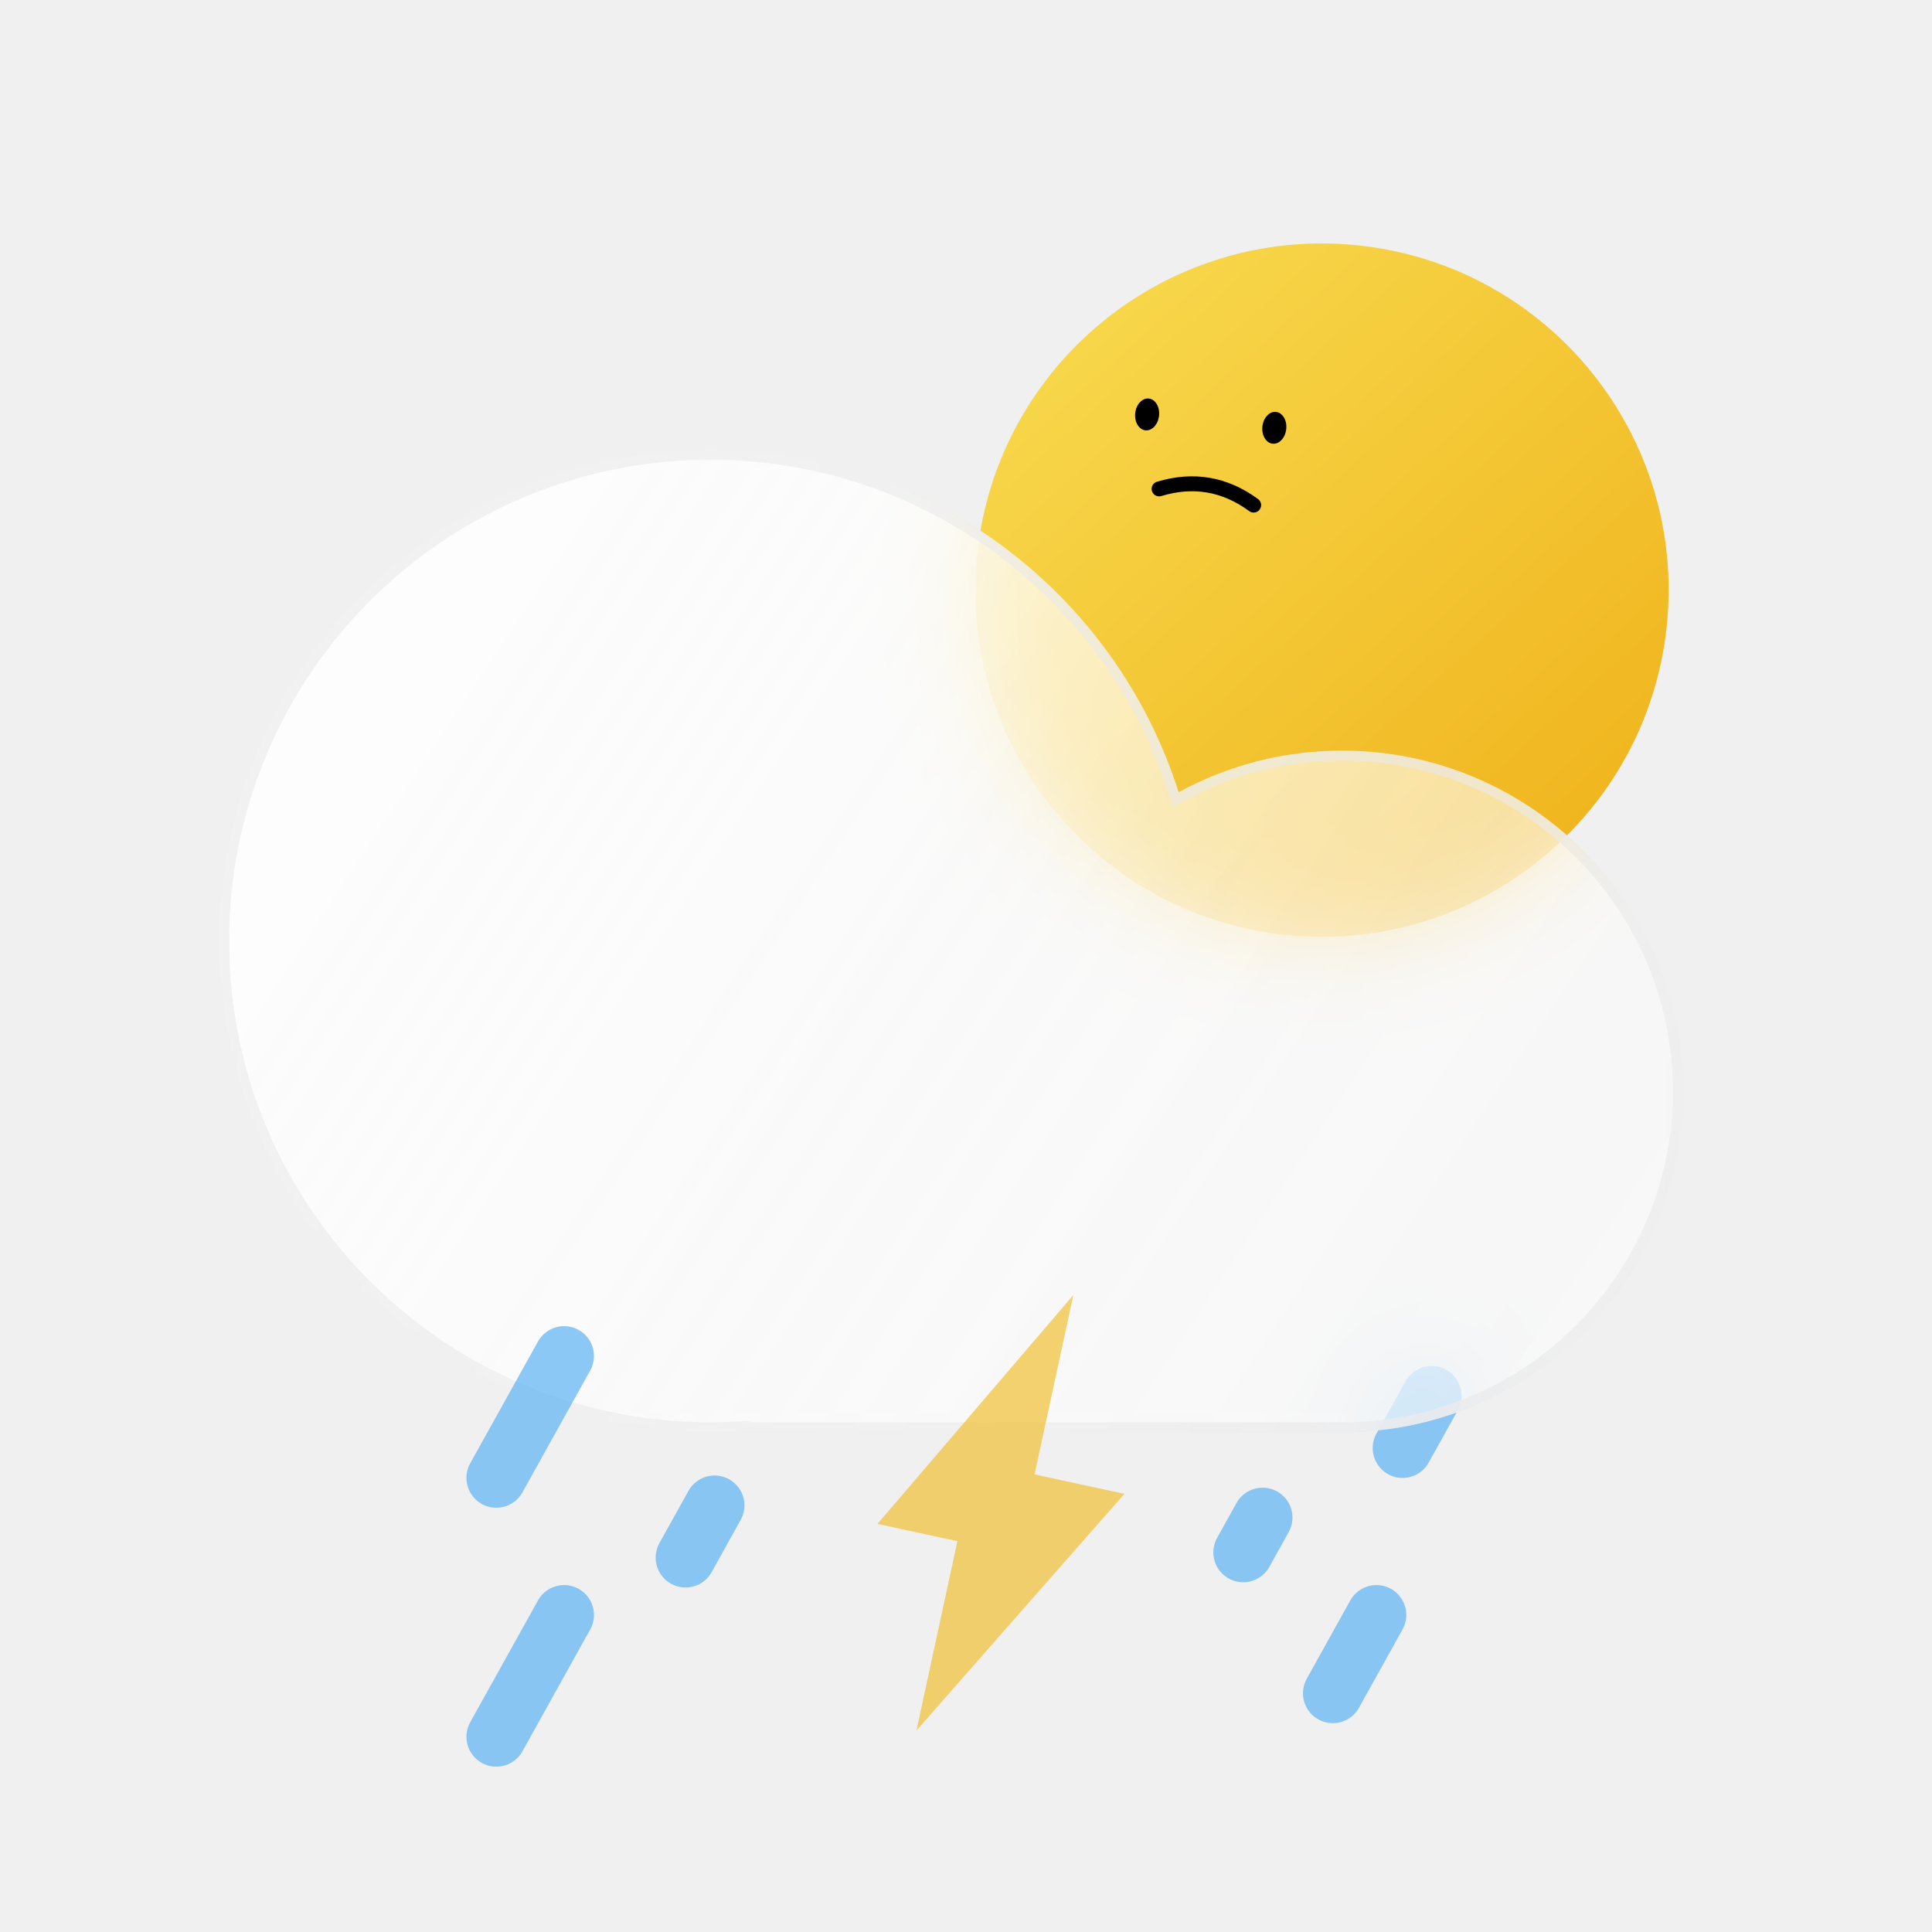
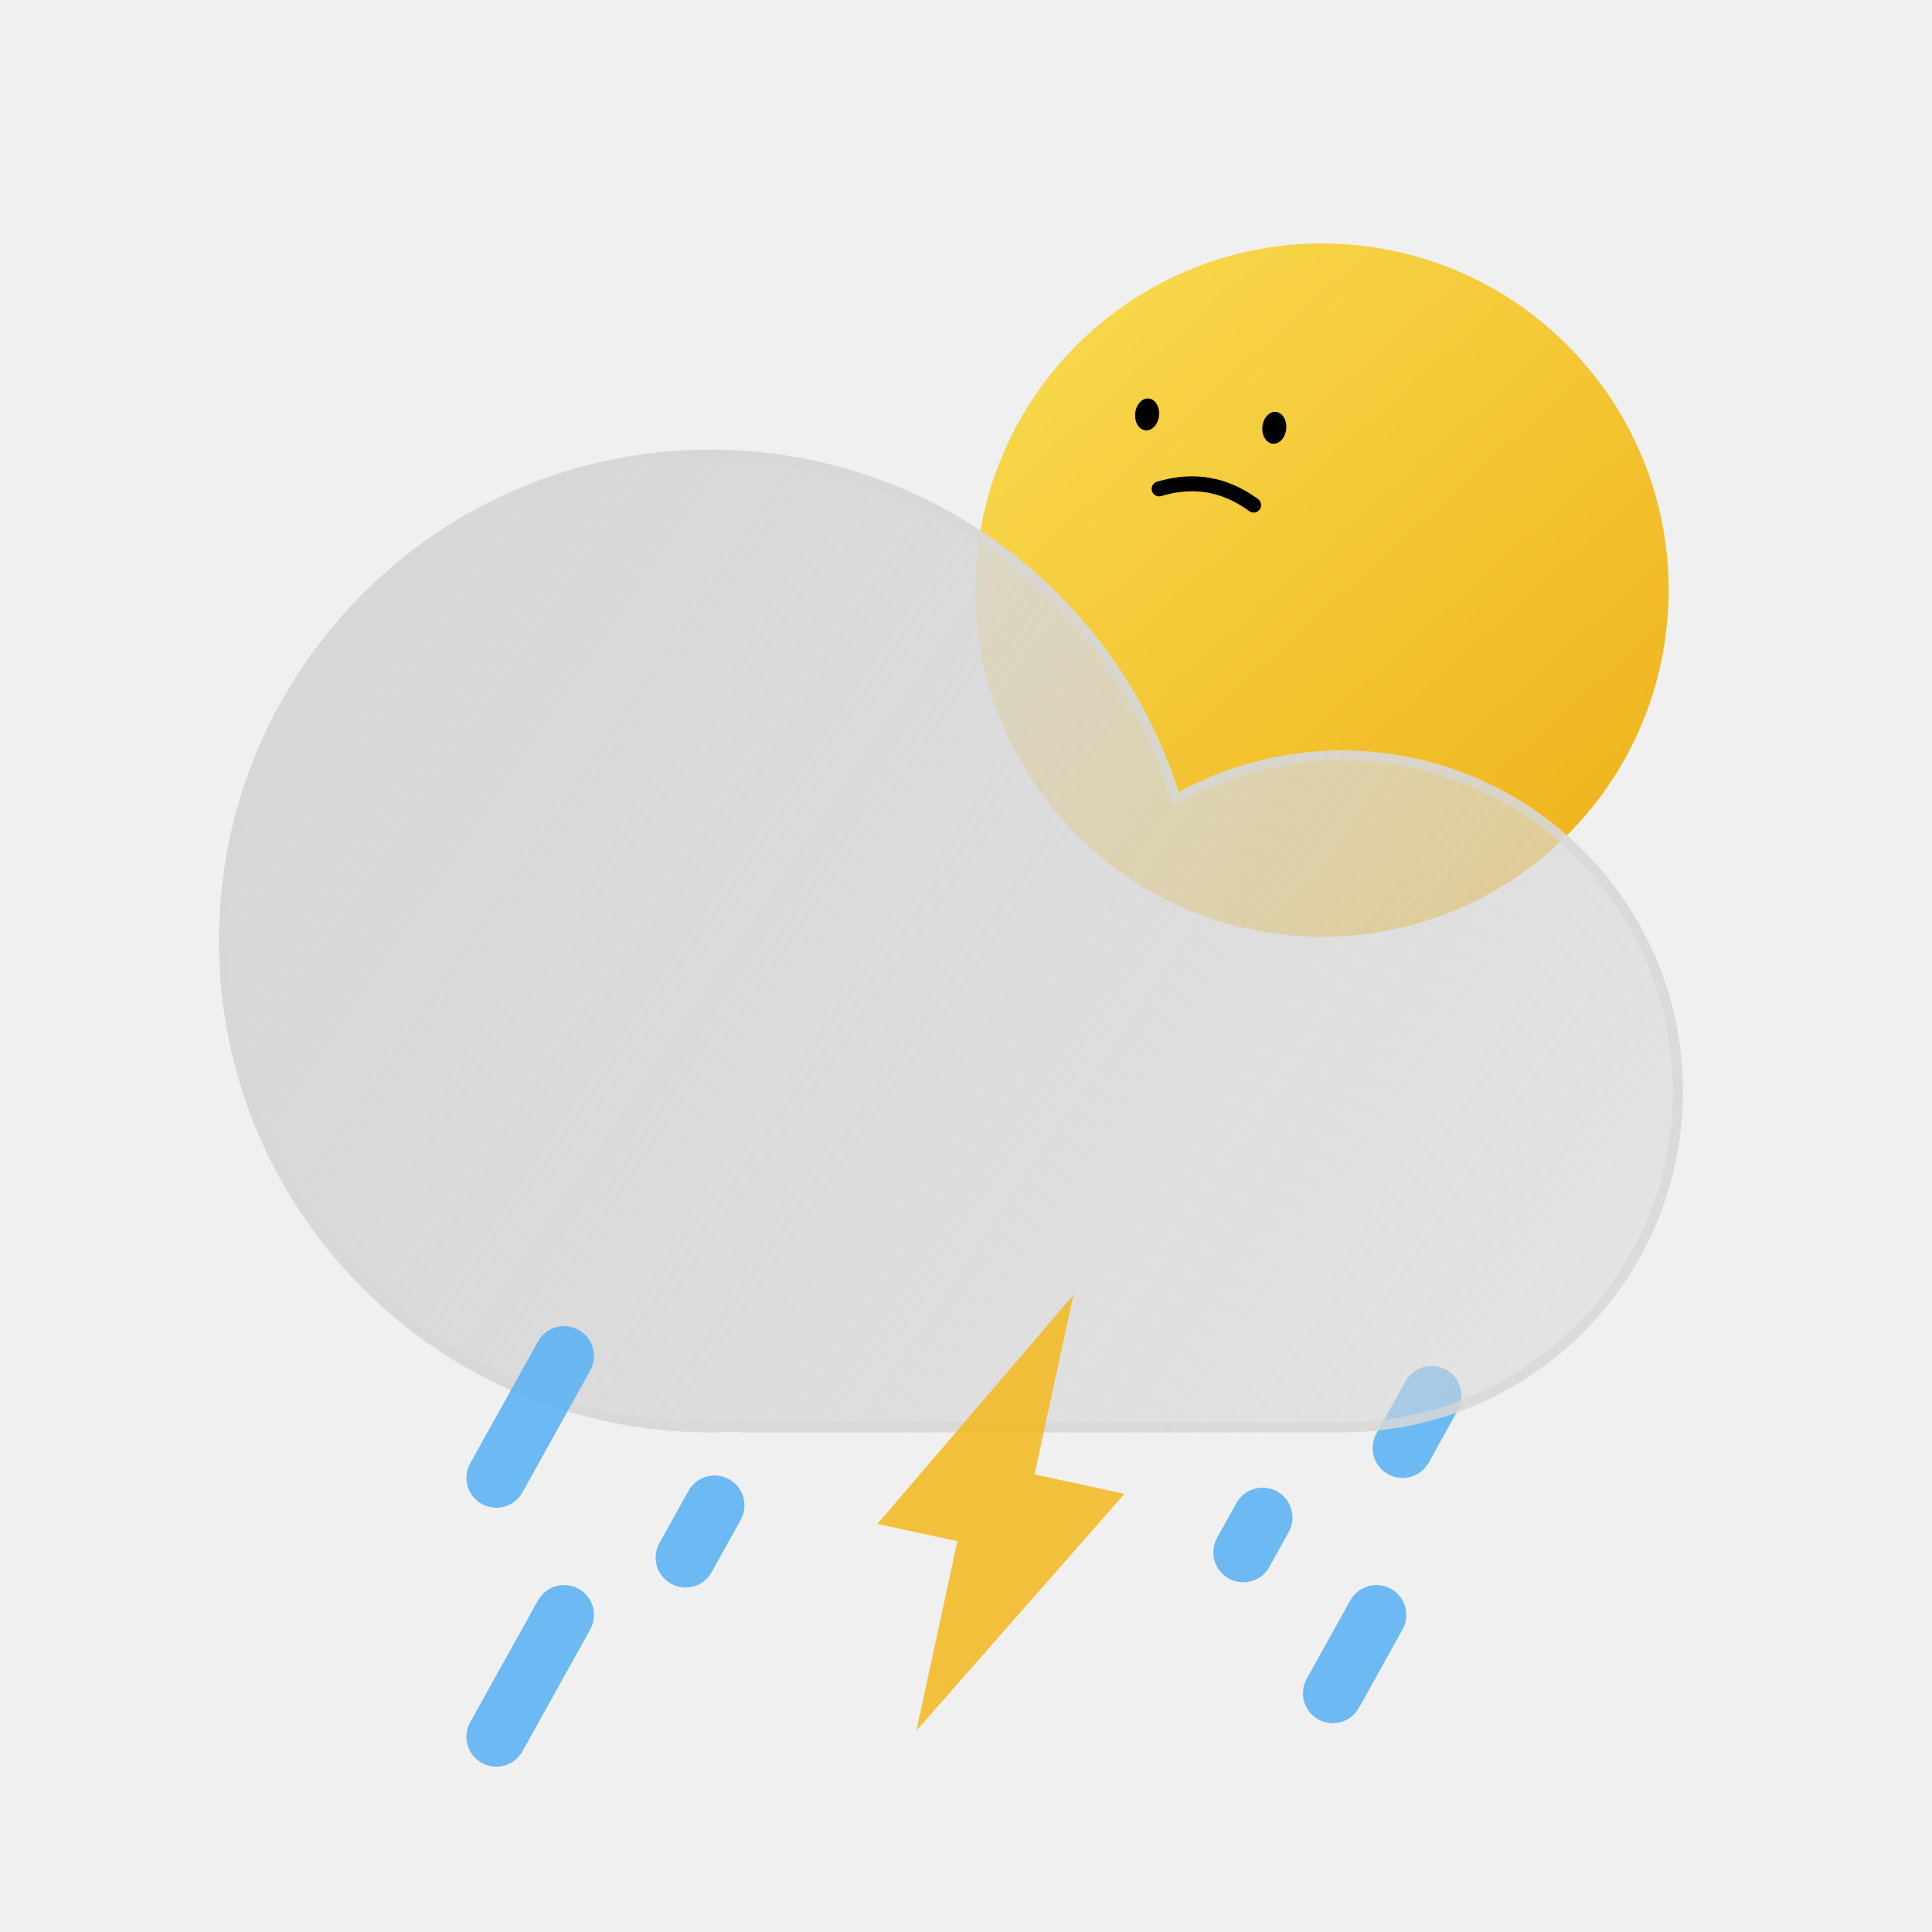
<svg xmlns="http://www.w3.org/2000/svg" viewBox="0 0 194 194" fill="none">
-   <line x1="140.837" y1="145.407" x2="143.753" y2="140.163" stroke="#5DB3F3" stroke-opacity="0.7" stroke-width="6" stroke-linecap="round" />
+   <line x1="140.837" y1="145.407" x2="143.753" y2="140.163" stroke="#5DB3F3" stroke-opacity="0.9" stroke-width="6" stroke-linecap="round" />
  <path d="M167.362 62.895C169.371 43.776 155.501 26.648 136.382 24.639C117.263 22.629 100.135 36.499 98.125 55.618C96.116 74.737 109.986 91.865 129.105 93.875C148.224 95.885 165.352 82.014 167.362 62.895Z" fill="url(#paint0_linear)" />
  <path d="M116.39 49.093C119.825 48.053 122.99 48.594 125.883 50.718" stroke="black" stroke-width="1.5" stroke-linecap="round" />
  <path d="M116.385 41.74C116.477 40.859 116.016 40.088 115.355 40.018C114.694 39.949 114.083 40.607 113.99 41.489C113.897 42.37 114.358 43.142 115.019 43.211C115.681 43.281 116.292 42.622 116.385 41.74Z" fill="black" />
  <path d="M129.156 43.083C129.249 42.201 128.788 41.43 128.127 41.36C127.466 41.291 126.854 41.949 126.762 42.831C126.669 43.713 127.13 44.484 127.791 44.553C128.453 44.623 129.064 43.964 129.156 43.083Z" fill="black" />
-   <g filter="url(#filter0_b)">
-     <mask id="mask0" mask-type="alpha" maskUnits="userSpaceOnUse" x="22" y="45" width="147" height="99">
-       <path fill-rule="evenodd" clip-rule="evenodd" d="M74.351 143.733C73.352 143.794 72.345 143.824 71.331 143.824C44.086 143.824 22 121.738 22 94.493C22 67.248 44.086 45.162 71.331 45.162C93.364 45.162 112.023 59.606 118.356 79.543C123.226 76.879 128.815 75.365 134.757 75.365C153.661 75.365 168.986 90.69 168.986 109.595C168.986 128.499 153.661 143.824 134.757 143.824H74.351V143.733Z" fill="white" />
-     </mask>
-     <g mask="url(#mask0)">
-       <path fill-rule="evenodd" clip-rule="evenodd" d="M74.351 143.733C73.352 143.794 72.345 143.824 71.331 143.824C44.086 143.824 22 121.738 22 94.493C22 67.248 44.086 45.162 71.331 45.162C93.364 45.162 112.023 59.606 118.356 79.543C123.226 76.879 128.815 75.365 134.757 75.365C153.661 75.365 168.986 90.69 168.986 109.595C168.986 128.499 153.661 143.824 134.757 143.824H74.351V143.733Z" fill="url(#paint1_linear)" />
-       <path d="M74.351 143.733H75.358V142.664L74.291 142.728L74.351 143.733ZM118.356 79.543L117.396 79.847L117.766 81.012L118.839 80.426L118.356 79.543ZM74.351 143.824H73.344V144.831H74.351V143.824ZM74.291 142.728C73.312 142.788 72.325 142.818 71.331 142.818V144.831C72.365 144.831 73.393 144.8 74.412 144.738L74.291 142.728ZM71.331 142.818C44.642 142.818 23.007 121.182 23.007 94.493H20.993C20.993 122.294 43.53 144.831 71.331 144.831V142.818ZM23.007 94.493C23.007 67.805 44.642 46.169 71.331 46.169V44.156C43.53 44.156 20.993 66.692 20.993 94.493H23.007ZM71.331 46.169C92.913 46.169 111.193 60.317 117.396 79.847L119.315 79.238C112.854 58.896 93.815 44.156 71.331 44.156V46.169ZM118.839 80.426C123.565 77.841 128.988 76.372 134.757 76.372V74.358C128.641 74.358 122.887 75.917 117.873 78.659L118.839 80.426ZM134.757 76.372C153.105 76.372 167.98 91.246 167.98 109.595H169.993C169.993 90.134 154.217 74.358 134.757 74.358V76.372ZM167.98 109.595C167.98 127.943 153.105 142.818 134.757 142.818V144.831C154.217 144.831 169.993 129.055 169.993 109.595H167.98ZM134.757 142.818H74.351V144.831H134.757V142.818ZM75.358 143.824V143.733H73.344V143.824H75.358Z" fill="#E9E9E9" fill-opacity="0.6" />
-     </g>
-   </g>
-   <path d="M88.111 153.021L107.779 130.036L103.884 148.051L112.91 150.002L92.023 173.772L96.135 154.756L88.111 153.021Z" fill="#F2BB26" fill-opacity="0.65" />
-   <line x1="68.837" y1="156.407" x2="71.753" y2="151.163" stroke="#5DB3F3" stroke-opacity="0.7" stroke-width="6" stroke-linecap="round" />
-   <line x1="49.837" y1="174.398" x2="56.642" y2="162.163" stroke="#5DB3F3" stroke-opacity="0.7" stroke-width="6" stroke-linecap="round" />
-   <line x1="49.837" y1="148.398" x2="56.642" y2="136.163" stroke="#5DB3F3" stroke-opacity="0.7" stroke-width="6" stroke-linecap="round" />
-   <line x1="133.837" y1="170.029" x2="138.211" y2="162.163" stroke="#5DB3F3" stroke-opacity="0.7" stroke-width="6" stroke-linecap="round" />
-   <line x1="124.837" y1="155.88" x2="126.781" y2="152.384" stroke="#5DB3F3" stroke-opacity="0.7" stroke-width="6" stroke-linecap="round" />
+   <path fill-rule="evenodd" clip-rule="evenodd" d="M74.351 143.733C73.352 143.794 72.345 143.824 71.331 143.824C44.086 143.824 22 121.738 22 94.493C22 67.248 44.086 45.162 71.331 45.162C93.364 45.162 112.023 59.606 118.356 79.543C123.226 76.879 128.815 75.365 134.757 75.365C153.661 75.365 168.986 90.69 168.986 109.595C168.986 128.499 153.661 143.824 134.757 143.824H74.351V143.733Z" fill="url(#paint1_linear)" />
+   <path fill-rule="evenodd" clip-rule="evenodd" d="M74.351 143.733C73.352 143.794 72.345 143.824 71.331 143.824C44.086 143.824 22 121.738 22 94.493C22 67.248 44.086 45.162 71.331 45.162C93.364 45.162 112.023 59.606 118.356 79.543C123.226 76.879 128.815 75.365 134.757 75.365C153.661 75.365 168.986 90.69 168.986 109.595C168.986 128.499 153.661 143.824 134.757 143.824H74.351V143.733Z" fill="url(#paint2_linear)" />
+   <path d="M74.851 143.202L74.321 143.234C73.332 143.294 72.335 143.324 71.331 143.324C44.362 143.324 22.5 121.462 22.5 94.493C22.5 67.525 44.362 45.662 71.331 45.662C93.14 45.662 111.611 59.959 117.879 79.694L118.063 80.272L118.596 79.981C123.394 77.357 128.901 75.865 134.757 75.865C153.385 75.865 168.486 90.966 168.486 109.595C168.486 128.223 153.385 143.324 134.757 143.324H74.851V143.202Z" stroke="#D8D8D8" stroke-opacity="0.7" />
+   <path d="M88.111 153.021L107.779 130.036L103.884 148.051L112.91 150.002L92.023 173.772L96.135 154.756L88.111 153.021Z" fill="#F2BB26" fill-opacity="0.9" />
+   <line x1="68.837" y1="156.407" x2="71.753" y2="151.163" stroke="#5DB3F3" stroke-opacity="0.9" stroke-width="6" stroke-linecap="round" />
+   <line x1="49.837" y1="174.398" x2="56.642" y2="162.163" stroke="#5DB3F3" stroke-opacity="0.9" stroke-width="6" stroke-linecap="round" />
+   <line x1="49.837" y1="148.398" x2="56.642" y2="136.163" stroke="#5DB3F3" stroke-opacity="0.9" stroke-width="6" stroke-linecap="round" />
+   <line x1="133.837" y1="170.029" x2="138.211" y2="162.163" stroke="#5DB3F3" stroke-opacity="0.9" stroke-width="6" stroke-linecap="round" />
+   <line x1="124.837" y1="155.88" x2="126.781" y2="152.384" stroke="#5DB3F3" stroke-opacity="0.9" stroke-width="6" stroke-linecap="round" />
  <defs>
-     <filter id="filter0_b" x="12" y="35.162" width="166.986" height="118.662" filterUnits="userSpaceOnUse" color-interpolation-filters="sRGB">
-       <feFlood flood-opacity="0" result="BackgroundImageFix" />
-       <feGaussianBlur in="BackgroundImage" stdDeviation="5" />
-       <feComposite in2="SourceAlpha" operator="in" result="effect1_backgroundBlur" />
-       <feBlend mode="normal" in="SourceGraphic" in2="effect1_backgroundBlur" result="shape" />
-     </filter>
    <linearGradient id="paint0_linear" x1="110.595" y1="33.081" x2="156.906" y2="84.426" gradientUnits="userSpaceOnUse">
      <stop stop-color="#F7D649" />
      <stop offset="1" stop-color="#F0B61F" />
    </linearGradient>
-     <linearGradient id="paint1_linear" x1="42.135" y1="56.236" x2="206.236" y2="164.966" gradientUnits="userSpaceOnUse">
-       <stop stop-color="white" stop-opacity="0.85" />
-       <stop offset="1" stop-color="white" stop-opacity="0.3" />
+     <linearGradient id="paint1_linear" x1="42.135" y1="56.236" x2="159" y2="135.5" gradientUnits="userSpaceOnUse">
+       <stop stop-color="#D7D7D7" stop-opacity="0.8" />
+       <stop offset="1" stop-color="#D7D7D7" stop-opacity="0.3" />
+     </linearGradient>
+     <linearGradient id="paint2_linear" x1="42.135" y1="56.236" x2="159" y2="135.5" gradientUnits="userSpaceOnUse">
+       <stop stop-color="#D7D7D7" stop-opacity="0.8" />
+       <stop offset="1" stop-color="#D7D7D7" stop-opacity="0.3" />
    </linearGradient>
  </defs>
</svg>
